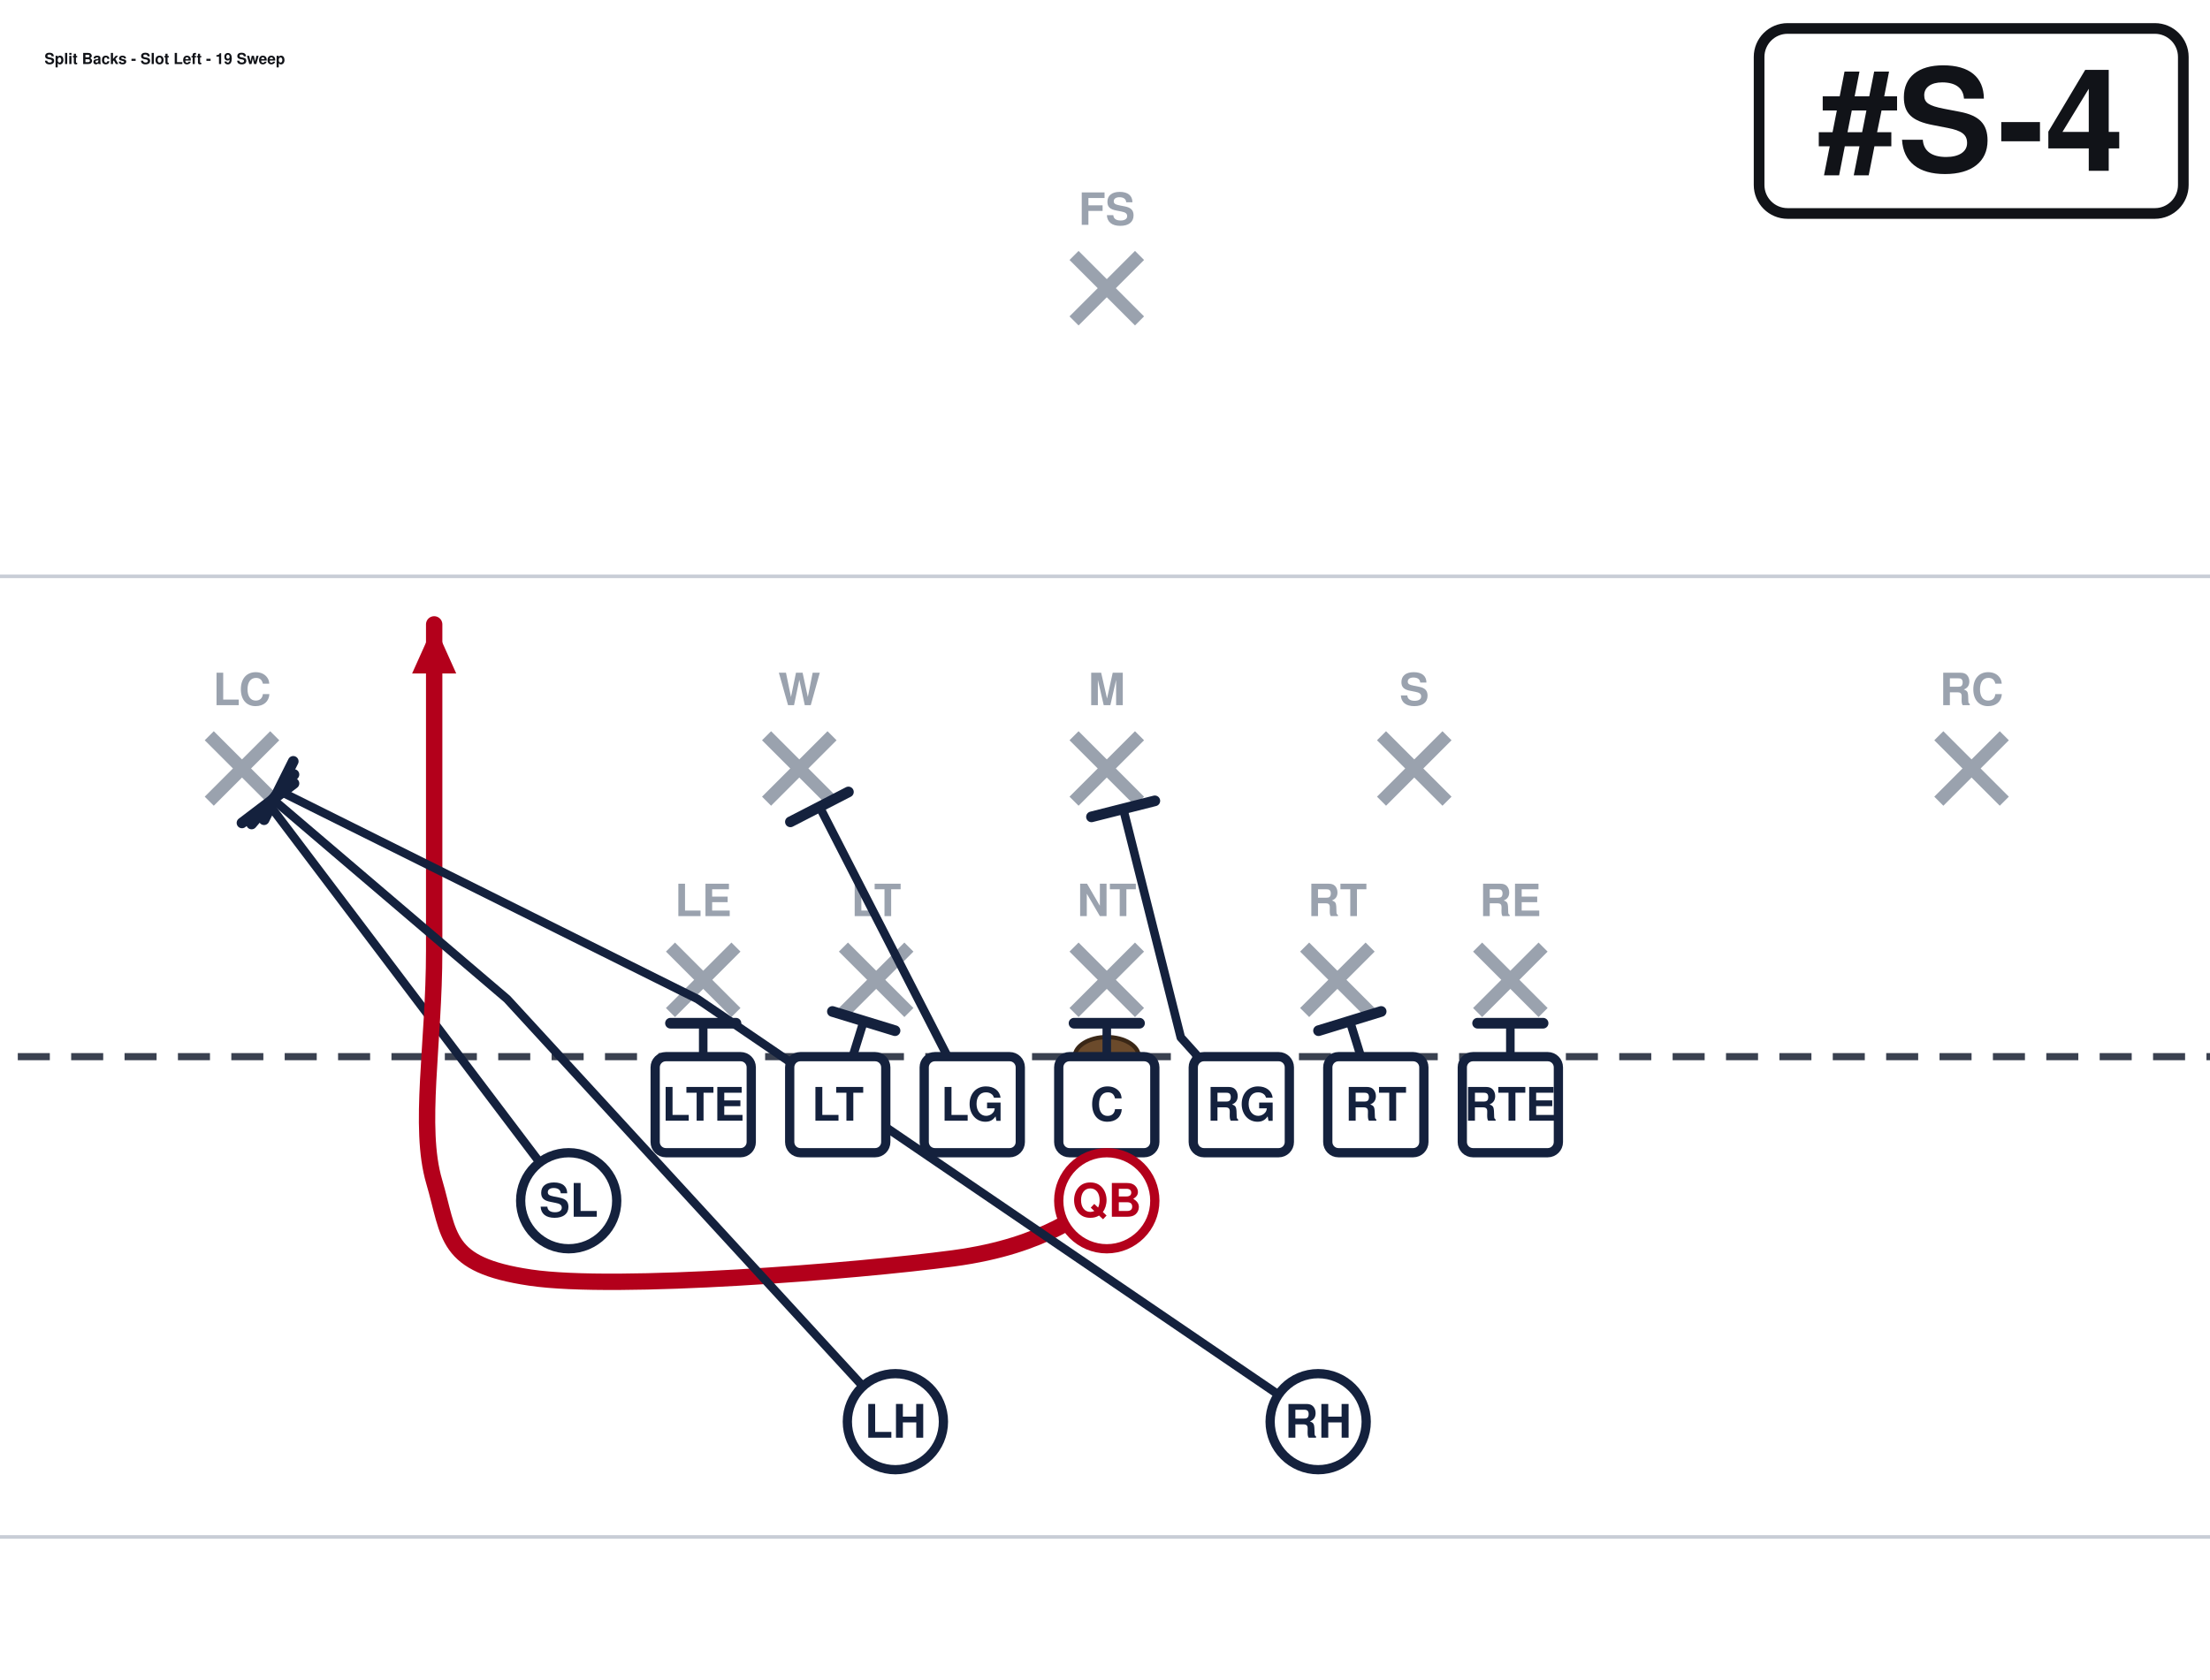
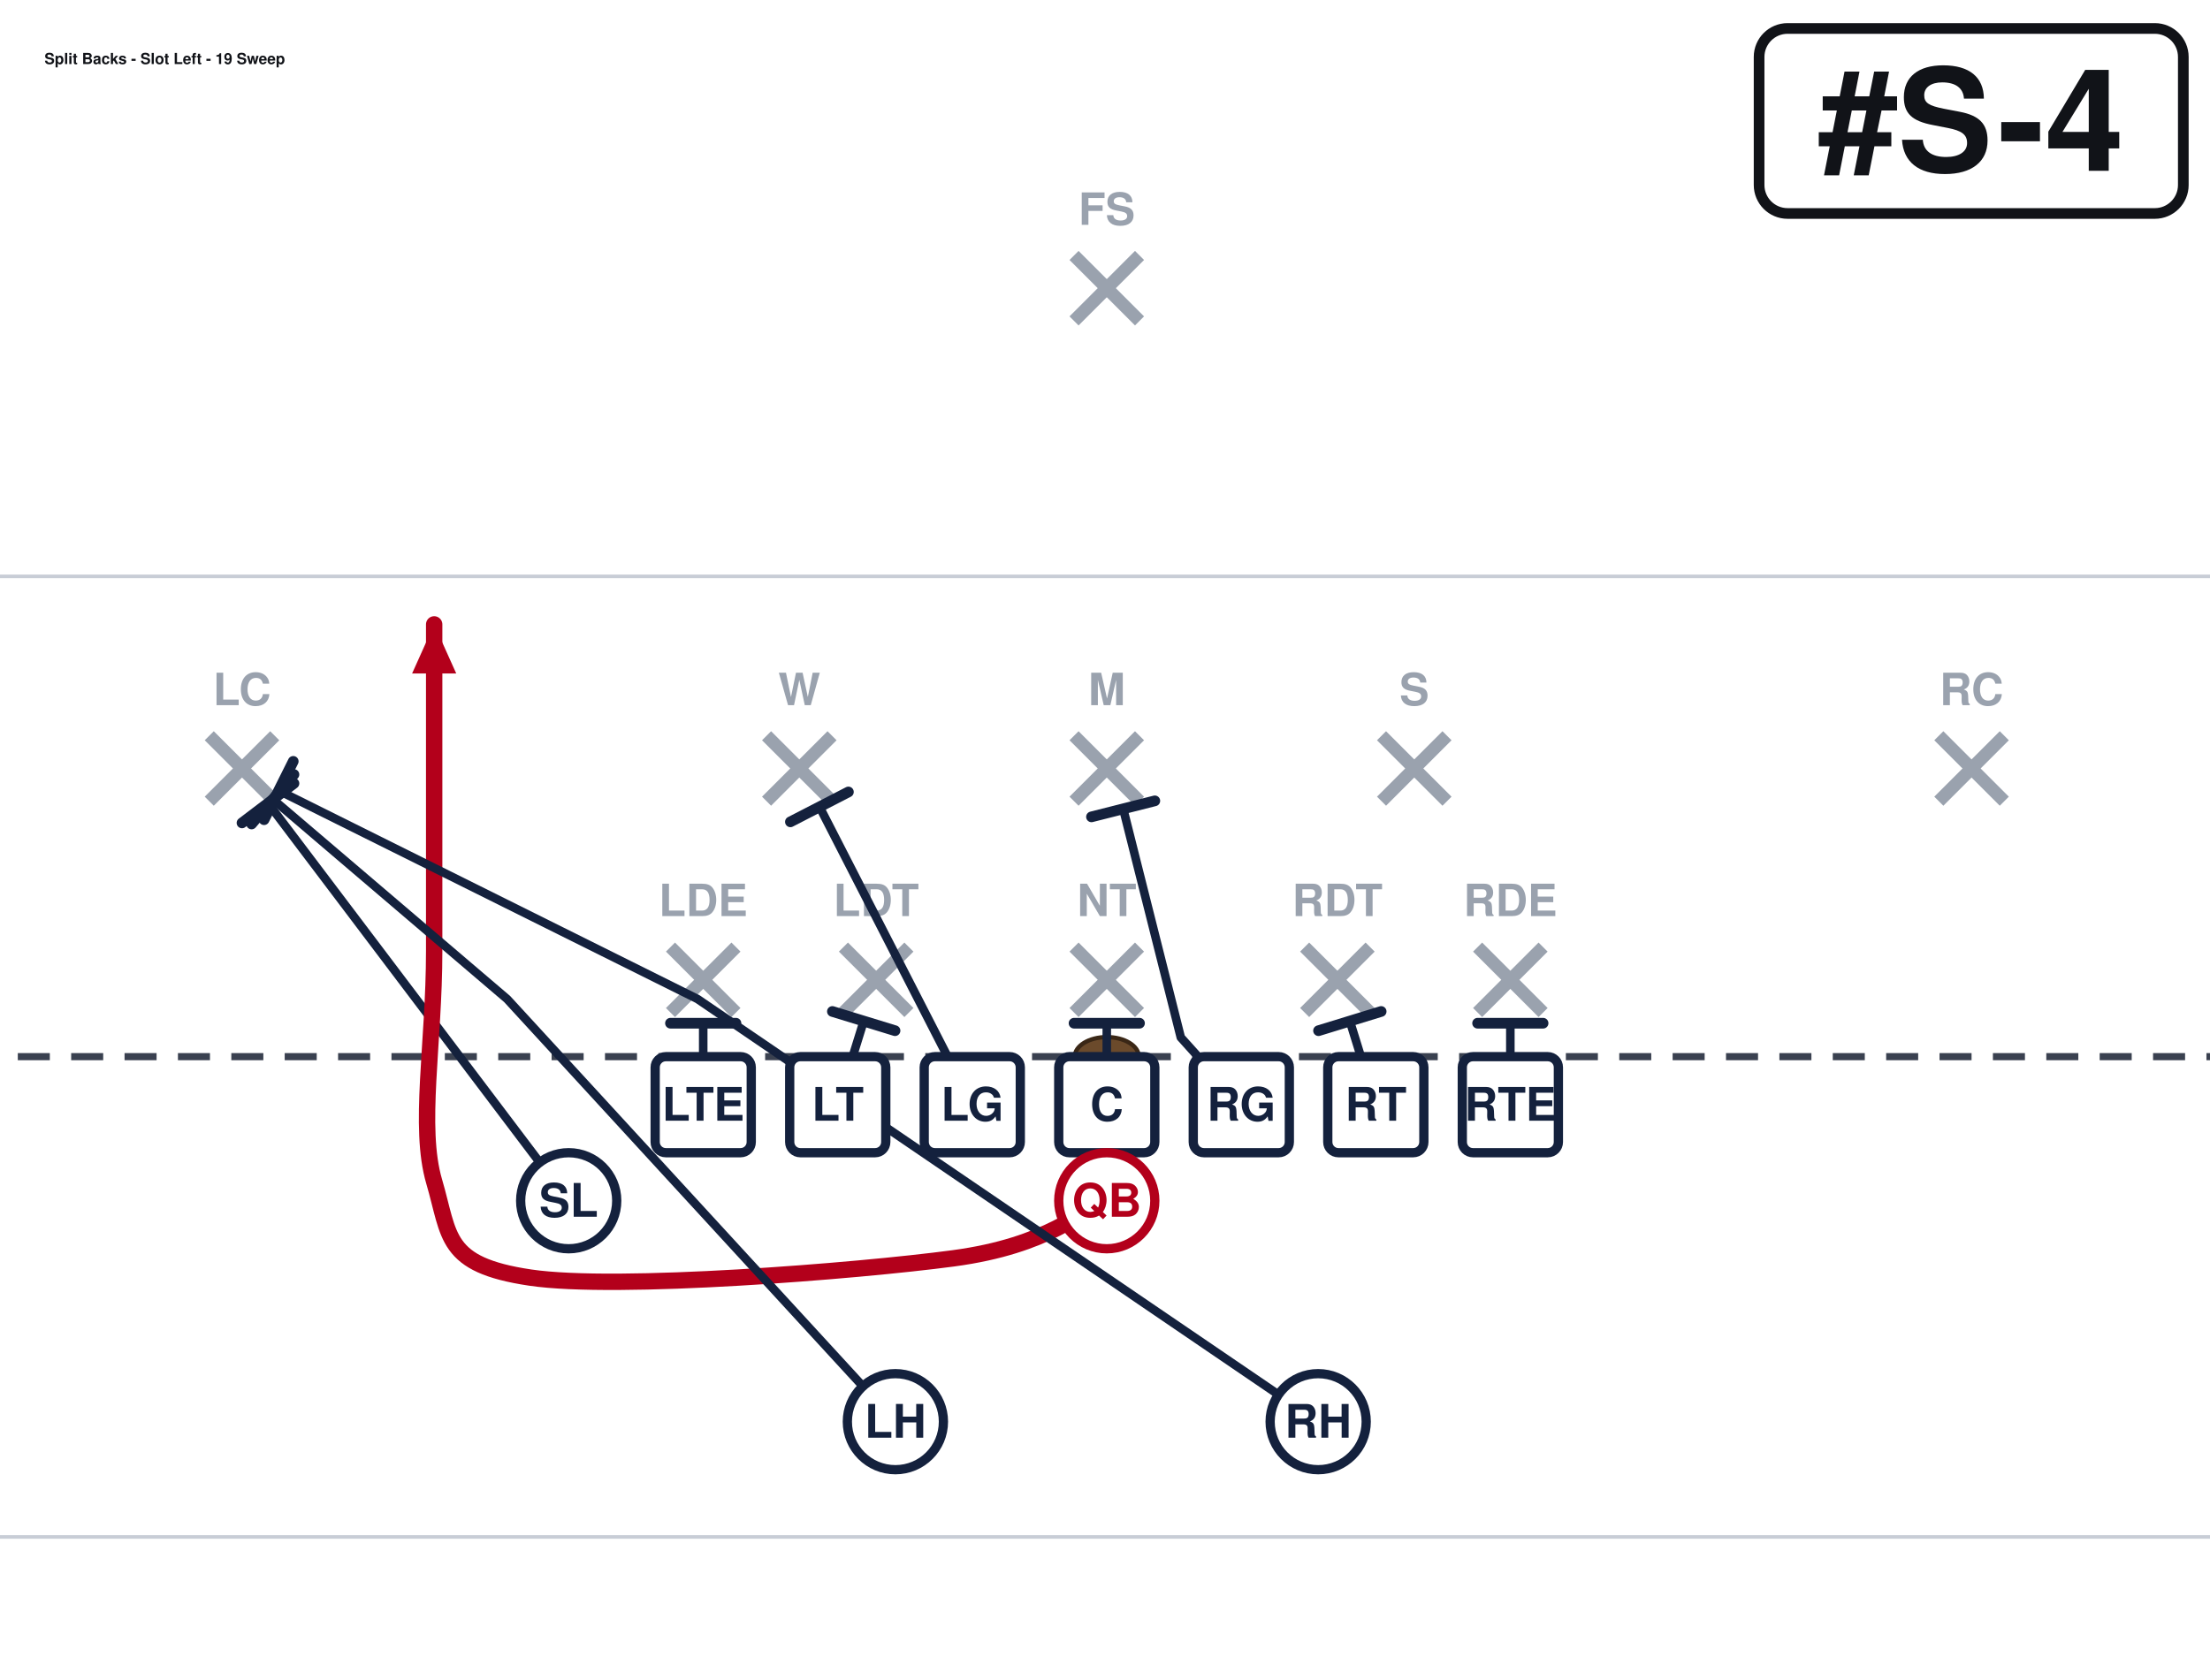
<svg xmlns="http://www.w3.org/2000/svg" width="621" height="472" viewBox="40 27 621 472" font-family="Segoe UI, Helvetica, Arial, sans-serif" role="img">
  <rect x="0" y="0" width="702" height="513" fill="#ffffff" />
  <line x1="0" y1="459.0" x2="702" y2="459.0" stroke="#c8cdd6" stroke-width="1" />
  <line x1="0" y1="189.0" x2="702" y2="189.0" stroke="#c8cdd6" stroke-width="1" />
  <line x1="0" y1="324.0" x2="702" y2="324.0" stroke="#3a4150" stroke-width="2" stroke-dasharray="9 6" />
  <ellipse cx="351.0" cy="324.0" rx="9" ry="5.5" fill="#6b4a2b" stroke="#3a2716" stroke-width="1.2" />
  <line x1="228.4" y1="293.2" x2="246.8" y2="311.6" stroke="#9aa2ae" stroke-width="3.6" />
  <line x1="246.8" y1="293.2" x2="228.4" y2="311.6" stroke="#9aa2ae" stroke-width="3.6" />
-   <text x="237.6" y="284.5" text-anchor="middle" font-size="12.5" fill="#9aa2ae" font-weight="600">LE</text>
+   <text x="237.6" y="284.5" text-anchor="middle" font-size="12.5" fill="#9aa2ae" font-weight="600">LDE</text>
  <line x1="277.0" y1="293.2" x2="295.4" y2="311.6" stroke="#9aa2ae" stroke-width="3.6" />
  <line x1="295.4" y1="293.2" x2="277.0" y2="311.6" stroke="#9aa2ae" stroke-width="3.6" />
-   <text x="286.2" y="284.5" text-anchor="middle" font-size="12.5" fill="#9aa2ae" font-weight="600">LT</text>
+   <text x="286.2" y="284.5" text-anchor="middle" font-size="12.5" fill="#9aa2ae" font-weight="600">LDT</text>
  <line x1="341.8" y1="293.2" x2="360.2" y2="311.6" stroke="#9aa2ae" stroke-width="3.6" />
  <line x1="360.2" y1="293.2" x2="341.8" y2="311.6" stroke="#9aa2ae" stroke-width="3.6" />
  <text x="351.0" y="284.5" text-anchor="middle" font-size="12.5" fill="#9aa2ae" font-weight="600">NT</text>
  <line x1="406.6" y1="293.2" x2="425.0" y2="311.6" stroke="#9aa2ae" stroke-width="3.6" />
  <line x1="425.0" y1="293.2" x2="406.6" y2="311.6" stroke="#9aa2ae" stroke-width="3.6" />
-   <text x="415.8" y="284.5" text-anchor="middle" font-size="12.5" fill="#9aa2ae" font-weight="600">RT</text>
+   <text x="415.8" y="284.5" text-anchor="middle" font-size="12.5" fill="#9aa2ae" font-weight="600">RDT</text>
  <line x1="455.2" y1="293.2" x2="473.6" y2="311.6" stroke="#9aa2ae" stroke-width="3.6" />
  <line x1="473.6" y1="293.2" x2="455.2" y2="311.6" stroke="#9aa2ae" stroke-width="3.6" />
-   <text x="464.4" y="284.5" text-anchor="middle" font-size="12.5" fill="#9aa2ae" font-weight="600">RE</text>
+   <text x="464.4" y="284.5" text-anchor="middle" font-size="12.5" fill="#9aa2ae" font-weight="600">RDE</text>
  <line x1="255.4" y1="233.8" x2="273.8" y2="252.2" stroke="#9aa2ae" stroke-width="3.6" />
  <line x1="273.8" y1="233.8" x2="255.4" y2="252.2" stroke="#9aa2ae" stroke-width="3.6" />
  <text x="264.6" y="225.2" text-anchor="middle" font-size="12.5" fill="#9aa2ae" font-weight="600">W</text>
  <line x1="341.8" y1="233.8" x2="360.2" y2="252.2" stroke="#9aa2ae" stroke-width="3.6" />
  <line x1="360.2" y1="233.8" x2="341.8" y2="252.2" stroke="#9aa2ae" stroke-width="3.6" />
  <text x="351.0" y="225.2" text-anchor="middle" font-size="12.5" fill="#9aa2ae" font-weight="600">M</text>
  <line x1="428.2" y1="233.8" x2="446.6" y2="252.2" stroke="#9aa2ae" stroke-width="3.6" />
  <line x1="446.6" y1="233.8" x2="428.2" y2="252.2" stroke="#9aa2ae" stroke-width="3.6" />
  <text x="437.4" y="225.2" text-anchor="middle" font-size="12.5" fill="#9aa2ae" font-weight="600">S</text>
  <line x1="98.8" y1="233.8" x2="117.2" y2="252.2" stroke="#9aa2ae" stroke-width="3.6" />
  <line x1="117.2" y1="233.8" x2="98.8" y2="252.2" stroke="#9aa2ae" stroke-width="3.6" />
  <text x="108.0" y="225.2" text-anchor="middle" font-size="12.5" fill="#9aa2ae" font-weight="600">LC</text>
  <line x1="584.8" y1="233.8" x2="603.2" y2="252.2" stroke="#9aa2ae" stroke-width="3.6" />
  <line x1="603.2" y1="233.8" x2="584.8" y2="252.2" stroke="#9aa2ae" stroke-width="3.6" />
  <text x="594.0" y="225.2" text-anchor="middle" font-size="12.5" fill="#9aa2ae" font-weight="600">RC</text>
  <line x1="341.8" y1="98.8" x2="360.2" y2="117.2" stroke="#9aa2ae" stroke-width="3.6" />
  <line x1="360.2" y1="98.8" x2="341.8" y2="117.2" stroke="#9aa2ae" stroke-width="3.6" />
  <text x="351.0" y="90.2" text-anchor="middle" font-size="12.5" fill="#9aa2ae" font-weight="600">FS</text>
  <path d="M237.6,337.5 L237.6,314.6" fill="none" stroke="#14213d" stroke-width="2.4" stroke-linecap="round" stroke-linejoin="round" />
  <line x1="228.4" y1="314.6" x2="246.8" y2="314.6" stroke="#14213d" stroke-width="3.0" stroke-linecap="round" />
  <path d="M275.4,337.5 L282.7,314.0" fill="none" stroke="#14213d" stroke-width="2.4" stroke-linecap="round" stroke-linejoin="round" />
  <line x1="273.9" y1="311.3" x2="291.5" y2="316.7" stroke="#14213d" stroke-width="3.0" stroke-linecap="round" />
  <path d="M313.2,337.5 L270.3,253.8" fill="none" stroke="#14213d" stroke-width="2.4" stroke-linecap="round" stroke-linejoin="round" />
  <line x1="262.1" y1="258.0" x2="278.4" y2="249.6" stroke="#14213d" stroke-width="3.0" stroke-linecap="round" />
  <path d="M351.0,337.5 L351.0,314.6" fill="none" stroke="#14213d" stroke-width="2.4" stroke-linecap="round" stroke-linejoin="round" />
  <line x1="341.8" y1="314.6" x2="360.2" y2="314.6" stroke="#14213d" stroke-width="3.0" stroke-linecap="round" />
  <path d="M388.8,337.5 L371.8,318.6 L355.6,254.3" fill="none" stroke="#14213d" stroke-width="2.4" stroke-linecap="round" stroke-linejoin="round" />
  <line x1="346.7" y1="256.6" x2="364.5" y2="252.1" stroke="#14213d" stroke-width="3.0" stroke-linecap="round" />
  <path d="M426.6,337.5 L419.3,314.0" fill="none" stroke="#14213d" stroke-width="2.4" stroke-linecap="round" stroke-linejoin="round" />
  <line x1="410.5" y1="316.7" x2="428.1" y2="311.3" stroke="#14213d" stroke-width="3.0" stroke-linecap="round" />
  <path d="M464.4,337.5 L464.4,314.6" fill="none" stroke="#14213d" stroke-width="2.4" stroke-linecap="round" stroke-linejoin="round" />
  <line x1="455.2" y1="314.6" x2="473.6" y2="314.6" stroke="#14213d" stroke-width="3.0" stroke-linecap="round" />
  <path d="M199.8,364.5 L115.3,252.7" fill="none" stroke="#14213d" stroke-width="2.4" stroke-linecap="round" stroke-linejoin="round" />
  <line x1="108.0" y1="258.3" x2="122.6" y2="247.2" stroke="#14213d" stroke-width="3.0" stroke-linecap="round" />
  <path d="M351.0,364.5 C343.8,367.2 334.8,377.1 307.8,380.7 C280.8,384.3 213.3,389.7 189.0,386.1 C164.7,382.5 166.5,374.4 162.0,359.1 C157.5,343.8 162.0,320.4 162.0,294.3 C162.0,268.2 162.0,217.8 162.0,202.5" fill="none" stroke="#b3001b" stroke-width="4.6" stroke-linecap="round" stroke-linejoin="round" />
  <polygon points="162.0,202.5 168.2,216.3 155.8,216.3" fill="#b3001b" />
  <path d="M291.6,426.6 L182.5,307.8 L116.6,251.6" fill="none" stroke="#14213d" stroke-width="2.4" stroke-linecap="round" stroke-linejoin="round" />
  <line x1="110.7" y1="258.6" x2="122.6" y2="244.7" stroke="#14213d" stroke-width="3.0" stroke-linecap="round" />
  <path d="M410.4,426.6 L236.0,307.8 L118.3,249.2" fill="none" stroke="#14213d" stroke-width="2.4" stroke-linecap="round" stroke-linejoin="round" />
  <line x1="114.2" y1="257.4" x2="122.4" y2="241.0" stroke="#14213d" stroke-width="3.0" stroke-linecap="round" />
  <rect x="224.1" y="324.0" width="27.0" height="27.0" rx="3" fill="#ffffff" stroke="#14213d" stroke-width="2.6" />
  <text x="237.6" y="342.0" text-anchor="middle" font-size="13" font-weight="700" fill="#14213d">LTE</text>
  <rect x="261.9" y="324.0" width="27.0" height="27.0" rx="3" fill="#ffffff" stroke="#14213d" stroke-width="2.6" />
  <text x="275.4" y="342.0" text-anchor="middle" font-size="13" font-weight="700" fill="#14213d">LT</text>
  <rect x="299.7" y="324.0" width="27.0" height="27.0" rx="3" fill="#ffffff" stroke="#14213d" stroke-width="2.6" />
  <text x="313.2" y="342.0" text-anchor="middle" font-size="13" font-weight="700" fill="#14213d">LG</text>
  <rect x="337.5" y="324.0" width="27.0" height="27.0" rx="3" fill="#ffffff" stroke="#14213d" stroke-width="2.6" />
  <text x="351.0" y="342.0" text-anchor="middle" font-size="13" font-weight="700" fill="#14213d">C</text>
  <rect x="375.3" y="324.0" width="27.0" height="27.0" rx="3" fill="#ffffff" stroke="#14213d" stroke-width="2.6" />
  <text x="388.8" y="342.0" text-anchor="middle" font-size="13" font-weight="700" fill="#14213d">RG</text>
  <rect x="413.1" y="324.0" width="27.0" height="27.0" rx="3" fill="#ffffff" stroke="#14213d" stroke-width="2.6" />
  <text x="426.6" y="342.0" text-anchor="middle" font-size="13" font-weight="700" fill="#14213d">RT</text>
  <rect x="450.9" y="324.0" width="27.0" height="27.0" rx="3" fill="#ffffff" stroke="#14213d" stroke-width="2.6" />
  <text x="464.4" y="342.0" text-anchor="middle" font-size="13" font-weight="700" fill="#14213d">RTE</text>
  <circle cx="199.8" cy="364.5" r="13.5" fill="#ffffff" stroke="#14213d" stroke-width="2.6" />
  <text x="199.8" y="369.0" text-anchor="middle" font-size="13" font-weight="700" fill="#14213d">SL</text>
  <circle cx="351.0" cy="364.5" r="13.5" fill="#ffffff" stroke="#b3001b" stroke-width="2.6" />
  <text x="351.0" y="369.0" text-anchor="middle" font-size="13" font-weight="700" fill="#b3001b">QB</text>
  <circle cx="291.6" cy="426.6" r="13.5" fill="#ffffff" stroke="#14213d" stroke-width="2.6" />
  <text x="291.6" y="431.1" text-anchor="middle" font-size="13" font-weight="700" fill="#14213d">LH</text>
  <circle cx="410.4" cy="426.6" r="13.5" fill="#ffffff" stroke="#14213d" stroke-width="2.6" />
  <text x="410.4" y="431.1" text-anchor="middle" font-size="13" font-weight="700" fill="#14213d">RH</text>
  <rect x="534.3" y="35.0" width="119.2" height="52.0" rx="8" fill="#ffffff" stroke="#111318" stroke-width="3" />
  <text x="593.9" y="75.0" text-anchor="middle" font-size="40" font-weight="800" fill="#111318">#S-4</text>
  <text x="52.5" y="45.0" font-size="4.3" font-weight="700" fill="#111318">Split Backs - Slot Left - 19 Sweep</text>
</svg>
